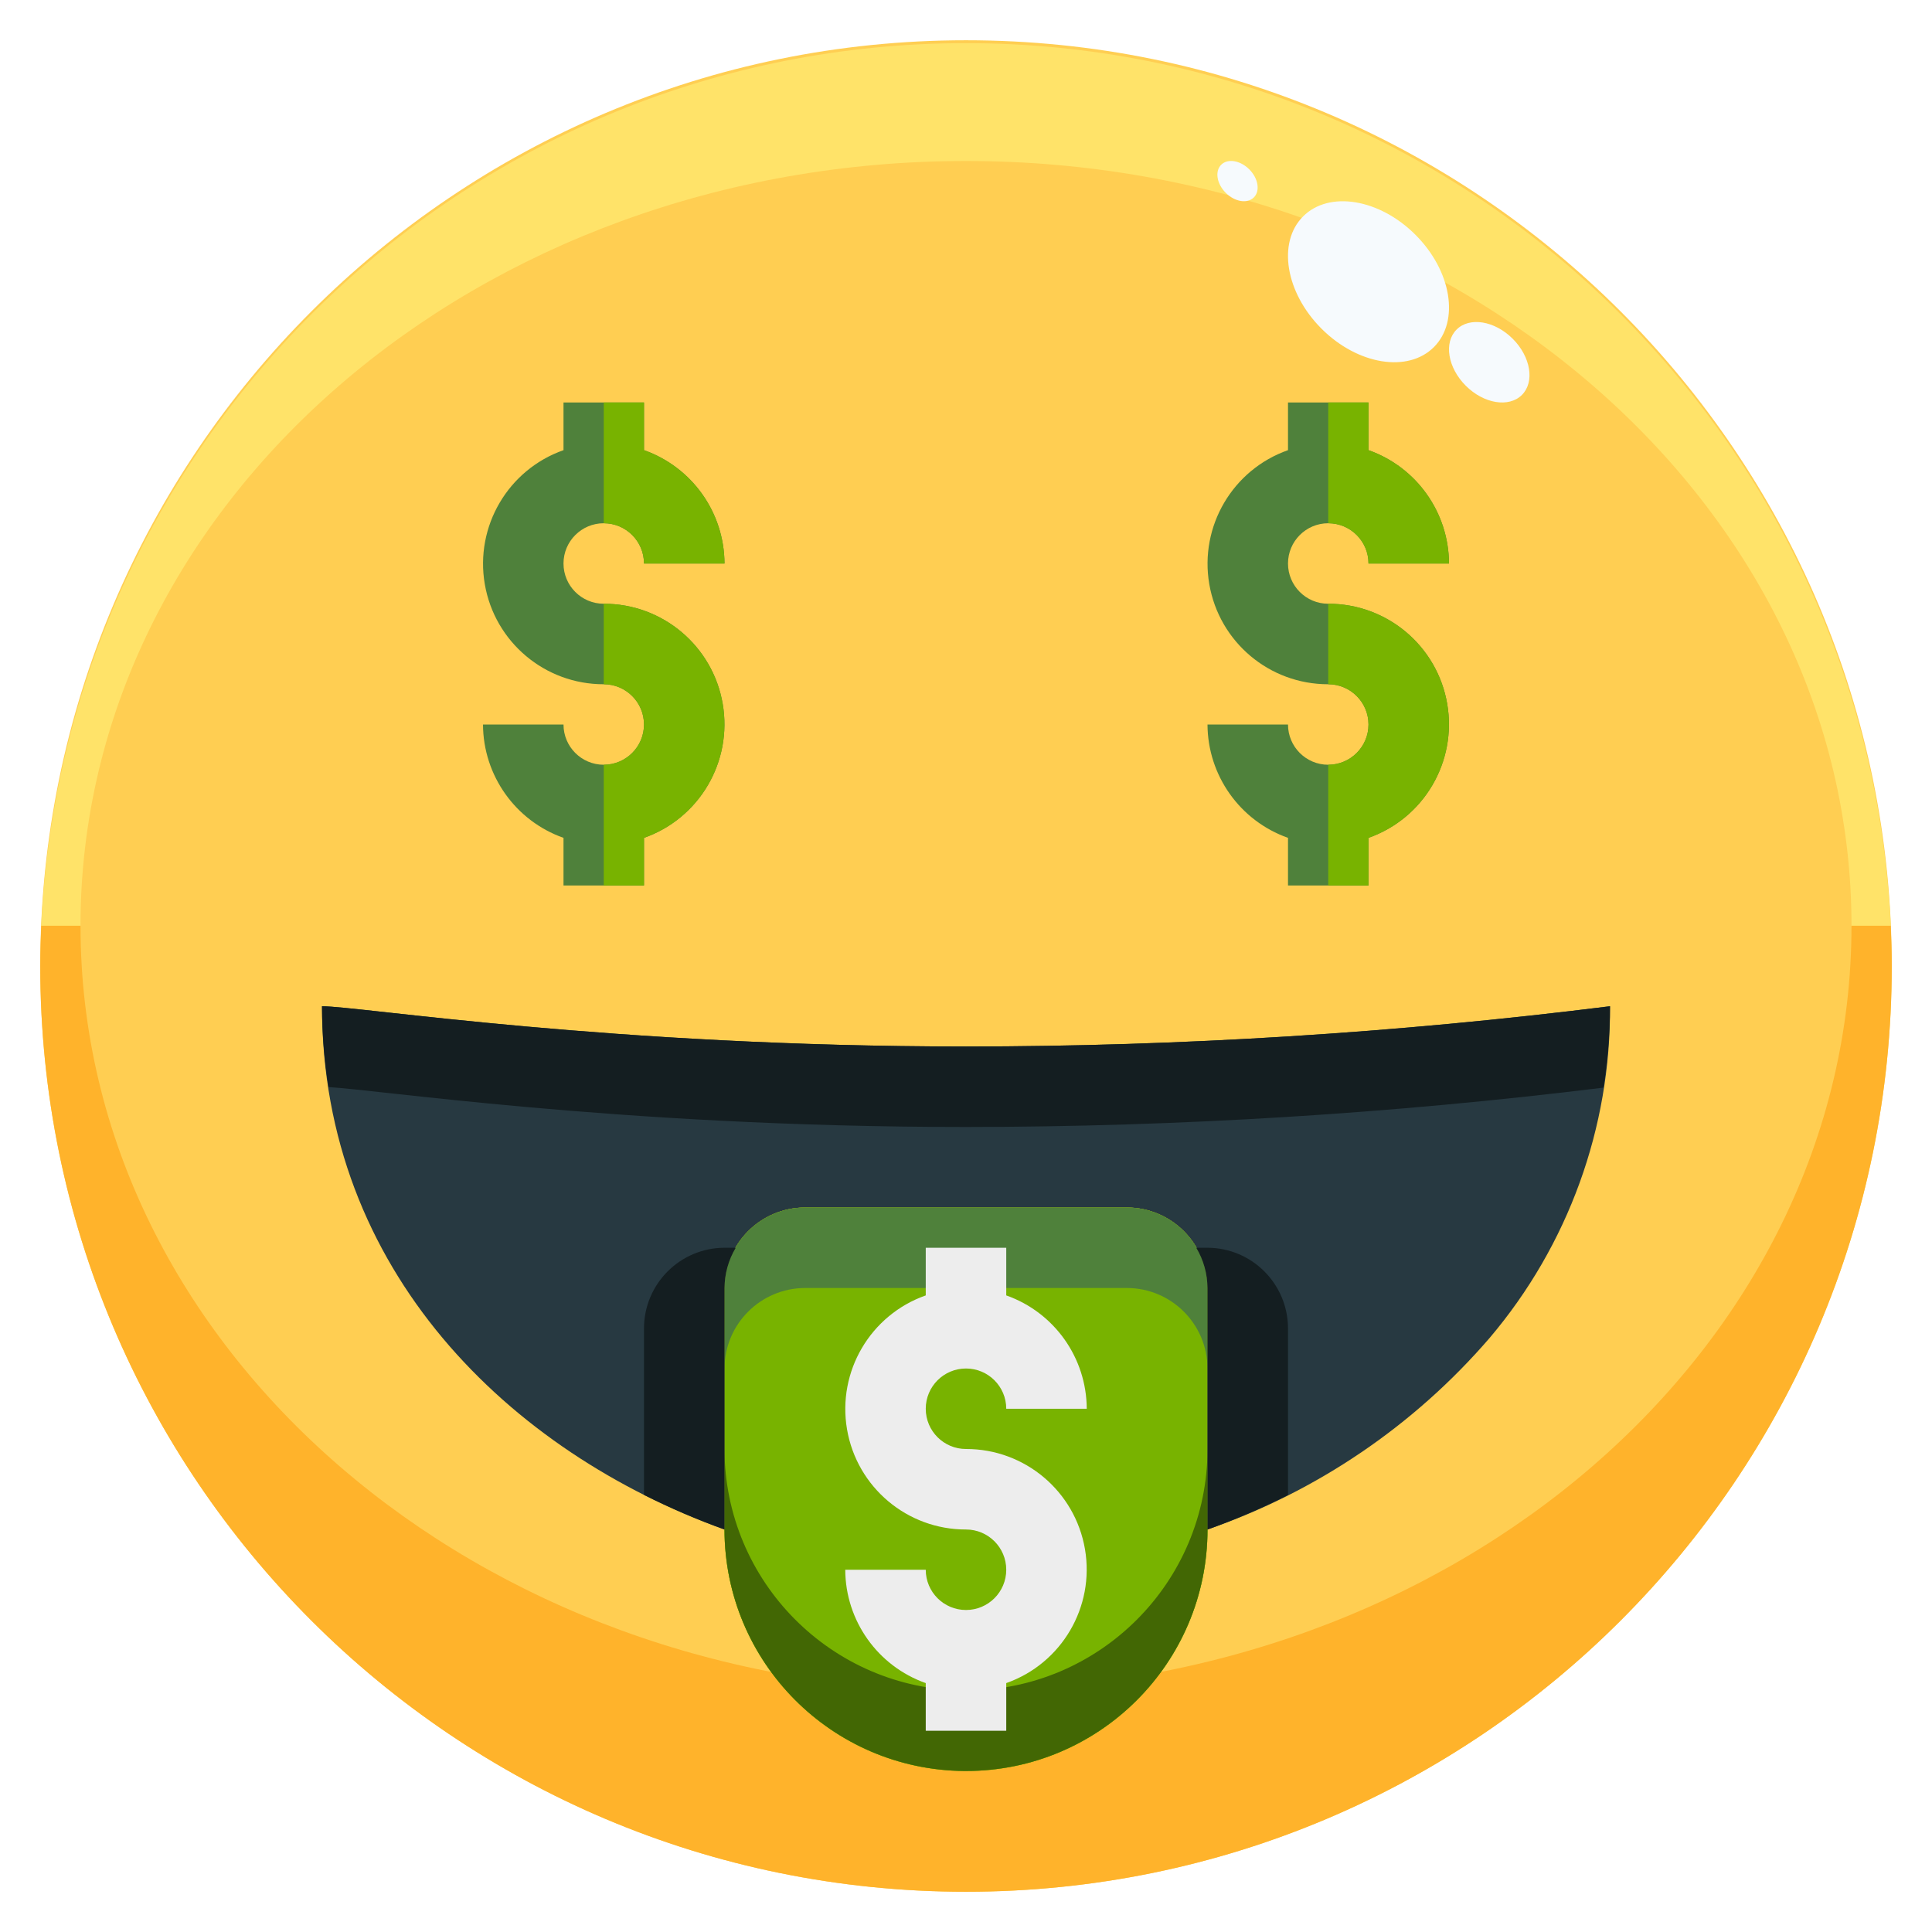
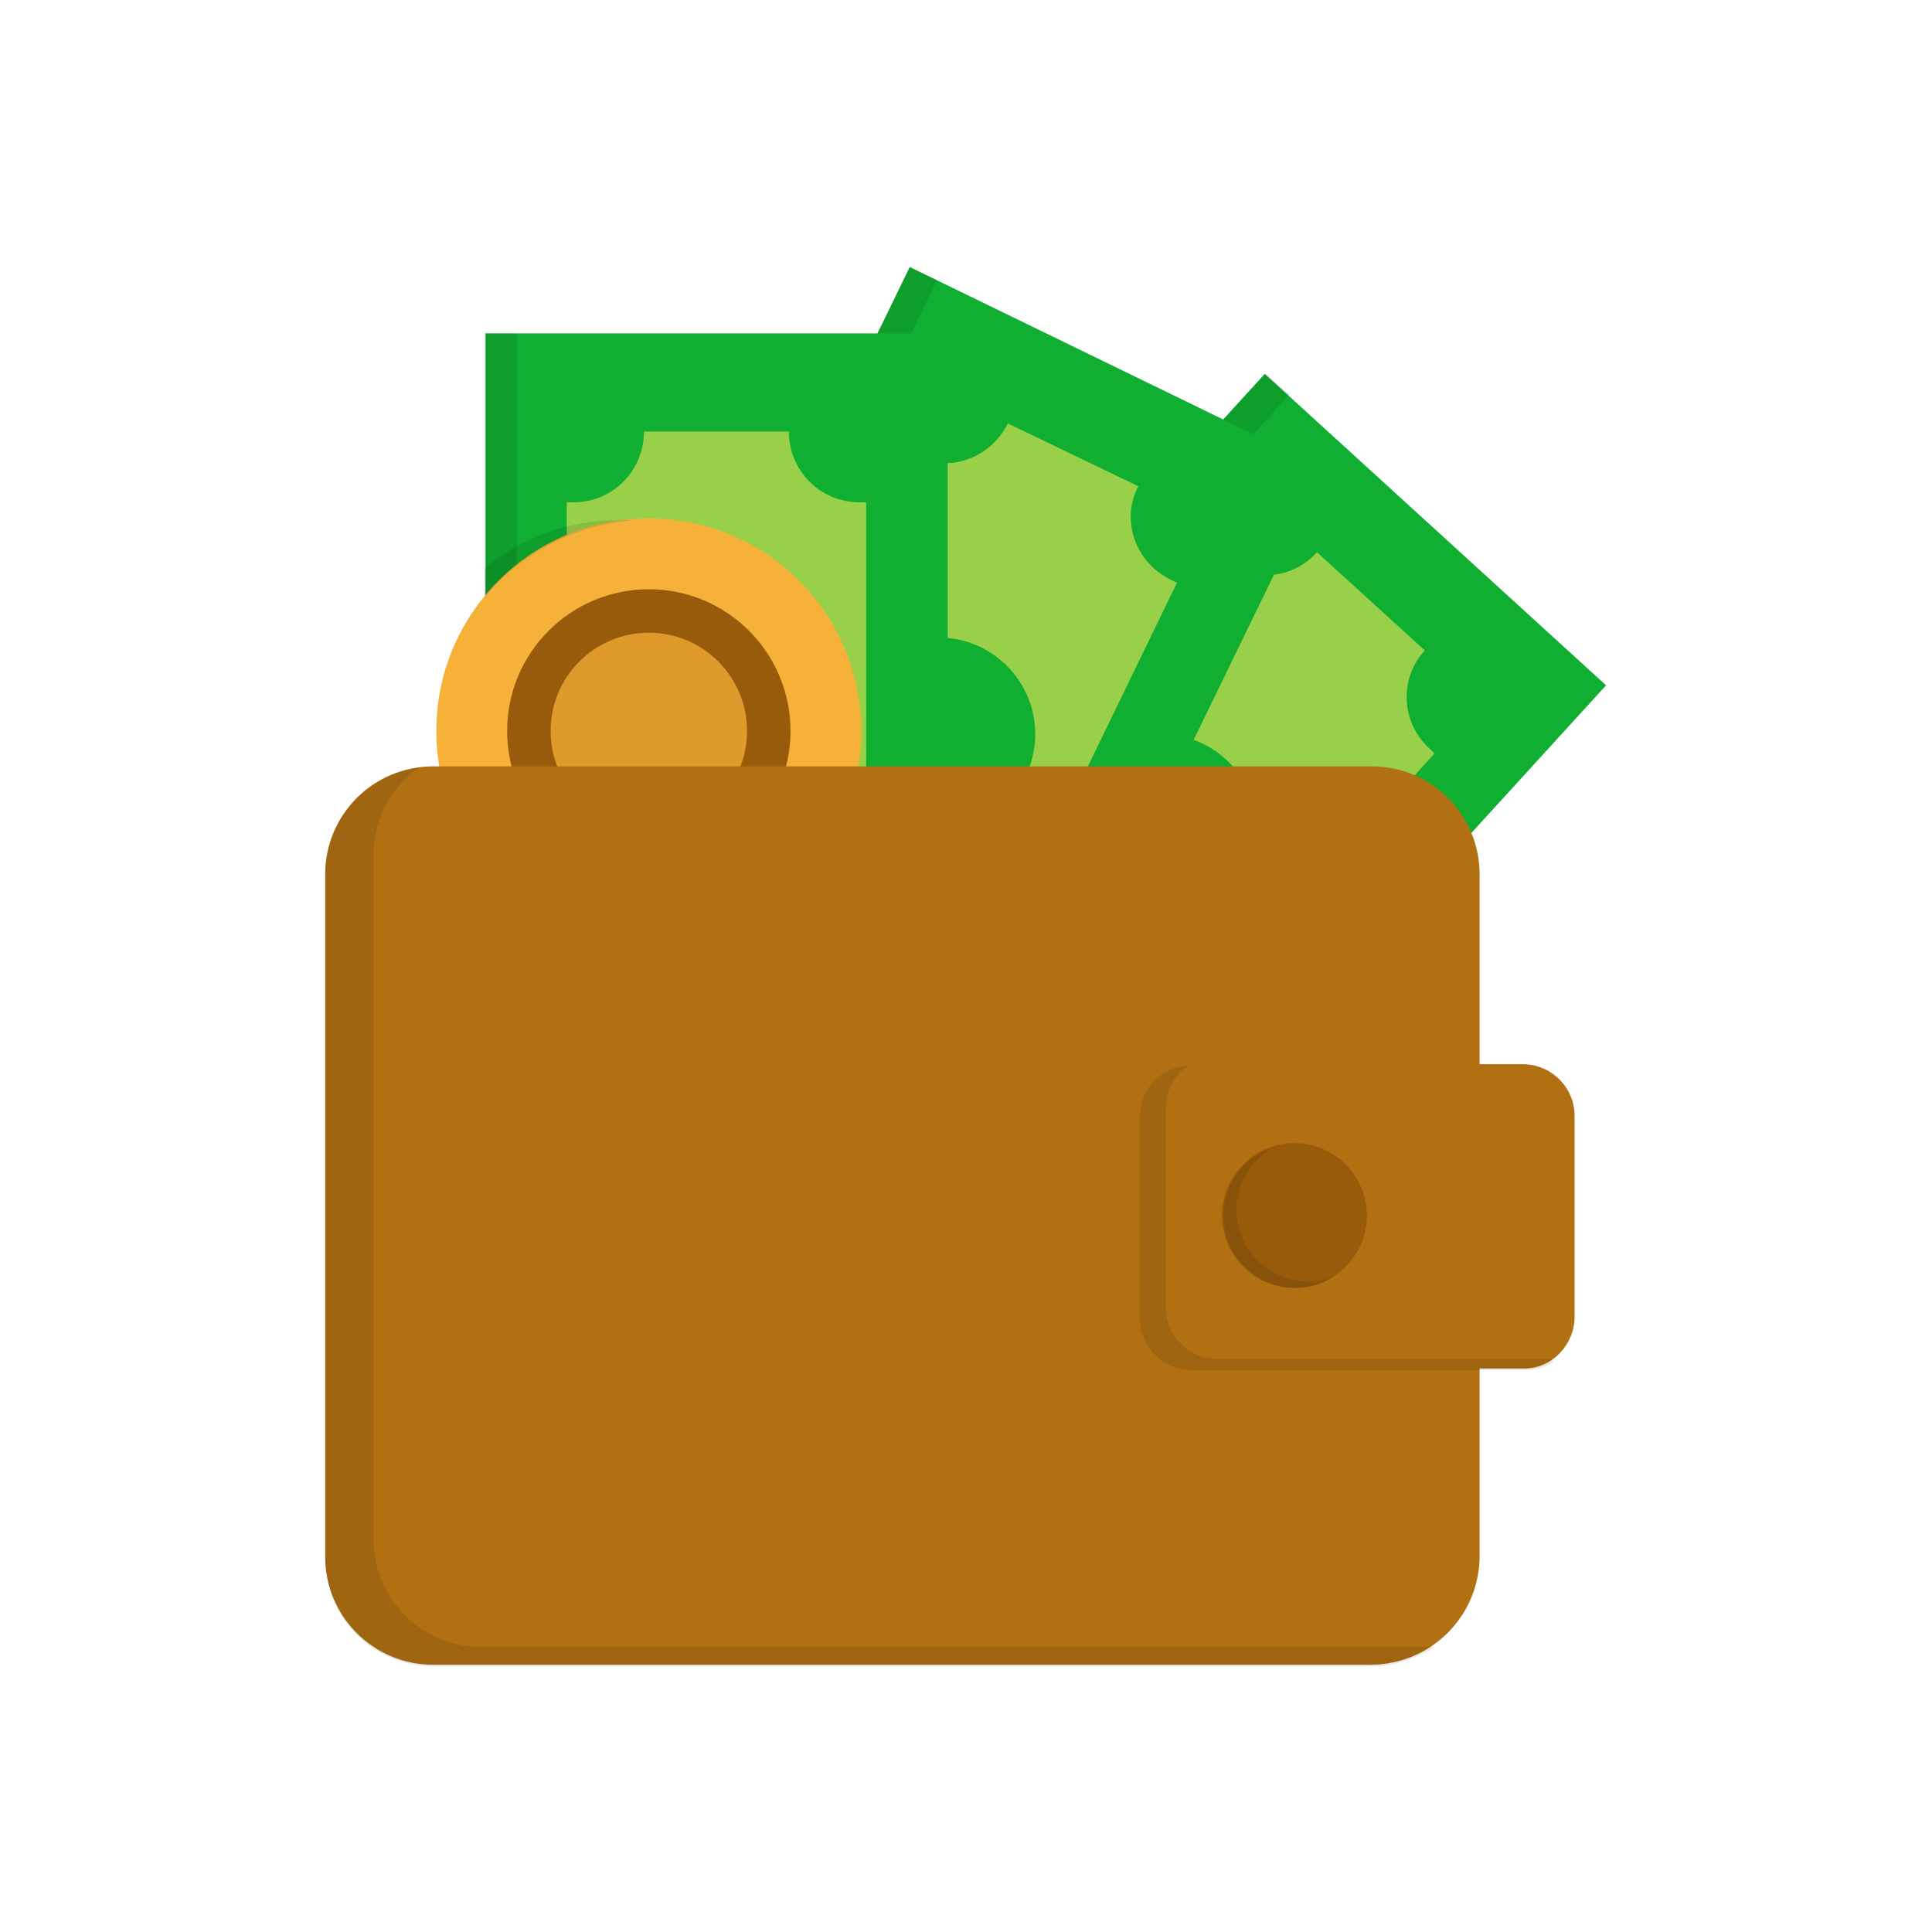
- <svg xmlns="http://www.w3.org/2000/svg" viewBox="0 0 48 48">
-   <defs>
-     <style>.cls-4{fill:#f6fafd}.cls-5{fill:#78b300}.cls-7{fill:#4f813b}.cls-10{fill:#141e21}</style>
-   </defs>
-   <g id="_30-money" data-name="30-money">
-     <circle cx="24" cy="24" r="23" style="fill:#ffce52" />
-     <path d="M24 4c12.15 0 22 8.507 22 19h.975a23 23 0 0 0-45.95 0H2C2 12.507 11.85 4 24 4z" style="fill:#ffe369" />
-     <path d="M46 23c0 10.493-9.85 19-22 19S2 33.493 2 23h-.975c-.014.332-.025.665-.025 1a23 23 0 0 0 46 0c0-.335-.011-.668-.025-1z" style="fill:#ffb32b" />
-     <ellipse class="cls-4" cx="37" cy="9" rx=".825" ry="1.148" transform="rotate(-45.02 37 9)" />
-     <ellipse class="cls-4" cx="30.746" cy="4.5" rx=".413" ry=".574" transform="rotate(-45.02 30.745 4.5)" />
-     <ellipse class="cls-4" cx="34" cy="7" rx="1.65" ry="2.297" transform="rotate(-45.02 34 7)" />
-     <path class="cls-5" d="M28 30h-8a2.006 2.006 0 0 0-2 2v6a6.007 6.007 0 0 0 5.95 6H24a6 6 0 0 0 6-6v-6a2.006 2.006 0 0 0-2-2z" />
-     <path d="M40 25a12.6 12.6 0 0 1-2.99 8.24A16.288 16.288 0 0 1 30 38v-6a2.006 2.006 0 0 0-2-2h-8a2.006 2.006 0 0 0-2 2v6c-5.34-1.92-10-6.43-10-13 .47 0 2.26.25 5.04.5s6.54.5 10.96.5a129.033 129.033 0 0 0 16-1z" style="fill:#273941" />
-     <path class="cls-7" d="M33 15a1 1 0 1 1 1-1h2a3 3 0 0 0-2-2.816V10h-2v1.184A2.993 2.993 0 0 0 33 17a1 1 0 1 1-1 1h-2a3 3 0 0 0 2 2.816V22h2v-1.184A2.993 2.993 0 0 0 33 15zM15 15a1 1 0 1 1 1-1h2a3 3 0 0 0-2-2.816V10h-2v1.184A2.993 2.993 0 0 0 15 17a1 1 0 1 1-1 1h-2a3 3 0 0 0 2 2.816V22h2v-1.184A2.993 2.993 0 0 0 15 15z" />
-     <path class="cls-5" d="M33 15v2a1 1 0 0 1 0 2v3h1v-1.184A2.993 2.993 0 0 0 33 15zM34 14h2a3 3 0 0 0-2-2.816V10h-1v3a1 1 0 0 1 1 1zM16 18a1 1 0 0 1-1 1v3h1v-1.184A2.993 2.993 0 0 0 15 15v2a1 1 0 0 1 1 1zM16 14h2a3 3 0 0 0-2-2.816V10h-1v3a1 1 0 0 1 1 1zM28 30h-8a2.006 2.006 0 0 0-2 2v6a6.007 6.007 0 0 0 5.95 6H24a6 6 0 0 0 6-6v-6a2.006 2.006 0 0 0-2-2z" />
-     <path d="M24 42h-.05A6.007 6.007 0 0 1 18 36v2a6.007 6.007 0 0 0 5.95 6H24a6 6 0 0 0 6-6v-2a6 6 0 0 1-6 6z" style="fill:#426704" />
-     <path class="cls-7" d="M28 30h-8a2.006 2.006 0 0 0-2 2v2a2.006 2.006 0 0 1 2-2h8a2.006 2.006 0 0 1 2 2v-2a2.006 2.006 0 0 0-2-2z" />
-     <path d="M24 36a1 1 0 1 1 1-1h2a3 3 0 0 0-2-2.816V31h-2v1.184A2.993 2.993 0 0 0 24 38a1 1 0 1 1-1 1h-2a3 3 0 0 0 2 2.816V43h2v-1.184A2.993 2.993 0 0 0 24 36z" style="fill:#ededed" />
-     <path class="cls-10" d="M24 28a130.231 130.231 0 0 0 15.836-.978A13.148 13.148 0 0 0 40 25a129.033 129.033 0 0 1-16 1c-4.42 0-8.18-.25-10.96-.5S8.47 25 8 25a13.23 13.23 0 0 0 .162 2.008c.634.037 2.335.263 4.878.492 2.78.25 6.54.5 10.96.5zM30 31h-.279A1.975 1.975 0 0 1 30 32v6a17.855 17.855 0 0 0 2-.858V33a2.006 2.006 0 0 0-2-2zM18 32a1.975 1.975 0 0 1 .279-1H18a2.006 2.006 0 0 0-2 2v4.14a18.056 18.056 0 0 0 2 .86z" />
+ <svg xmlns="http://www.w3.org/2000/svg" width="800px" height="800px" viewBox="0 0 120 120" id="Layer_1" version="1.1" xml:space="preserve">
+   <style type="text/css">
+ 	.st0{fill:#10AF31;}
+ 	.st1{opacity:0.1;}
+ 	.st2{fill:#98D049;}
+ 	.st3{fill:#F6B138;}
+ 	.st4{fill:#985B0B;}
+ 	.st5{fill:#DE9A2B;}
+ 	.st6{fill:#B17012;}
+ </style>
+   <g>
+     <g>
+       <rect class="st0" height="28.7" transform="matrix(0.674 -0.7387 0.7387 0.674 -14.5718 70.1)" width="50.6" x="46.8" y="37.2" />
+       <polygon class="st1" points="47.4,60.4 80.1,24.5 78.6,23.2 44.5,60.6 65.7,79.9 67.1,78.4   " />
+       <path class="st2" d="M81.8,34.3L81.8,34.3c-1.6,1.8-4.4,1.9-6.1,0.3l-0.3-0.3l-20,22l0.3,0.3c1.8,1.6,1.9,4.4,0.3,6.1l0,0l6.7,6.1    h0c1.6-1.8,4.4-1.9,6.1-0.3l0.3,0.3l20-22l-0.3-0.3c-1.8-1.6-1.9-4.4-0.3-6.1v0L81.8,34.3z" />
+       <circle class="st0" cx="72.1" cy="51.6" r="6" />
+     </g>
+     <g>
+       <rect class="st0" height="28.7" transform="matrix(0.4374 -0.8993 0.8993 0.4374 -8.2074 78.0765)" width="50.6" x="33" y="31.3" />
+       <polygon class="st1" points="37,61.1 58.2,17.4 56.5,16.6 34.3,62.1 60.1,74.6 61,72.7   " />
+       <path class="st2" d="M62.6,26.3L62.6,26.3c-1.1,2.2-3.7,3.1-5.8,2l-0.4-0.2l-13,26.8l0.4,0.2c2.2,1.1,3.1,3.7,2,5.8v0l8.1,3.9l0,0    c1.1-2.2,3.7-3.1,5.8-2l0.4,0.2l13-26.8l-0.4-0.2c-2.2-1.1-3.1-3.7-2-5.8v0L62.6,26.3z" />
+       <circle class="st0" cx="58.3" cy="45.6" r="6" />
+     </g>
+     <g>
+       <rect class="st0" height="28.7" transform="matrix(-4.559187e-07 -1 1 -4.559187e-07 -1.5403 90.5073)" width="50.6" x="19.2" y="31.7" />
+       <polygon class="st1" points="32.1,69.2 32.1,20.7 30.1,20.7 30.1,71.3 58.8,71.3 58.8,69.2   " />
+       <path class="st2" d="M40,26.8L40,26.8c0,2.4-1.9,4.4-4.4,4.4h-0.4l0,29.7h0.4c2.4,0,4.4,1.9,4.4,4.4v0l9,0l0,0    c0-2.4,1.9-4.4,4.4-4.4h0.4l0-29.7h-0.4c-2.4,0-4.4-1.9-4.4-4.4v0L40,26.8z" />
+       <circle class="st0" cx="44.5" cy="46" r="6" />
+     </g>
+     <circle class="st3" cx="40.3" cy="45.4" r="13.2" />
+     <circle class="st4" cx="40.3" cy="45.4" r="8.8" />
+     <circle class="st5" cx="40.3" cy="45.4" r="6.1" />
+     <path class="st6" d="M85.1,103.4H26.9c-3.7,0-6.7-3-6.7-6.7V54.3c0-3.7,3-6.7,6.7-6.7h58.3c3.7,0,6.7,3,6.7,6.7v42.5   C91.8,100.5,88.8,103.4,85.1,103.4z" />
+     <path class="st1" d="M88.2,102.3H29.9c-3.7,0-6.7-3-6.7-6.7V53.1c0-2.2,1.1-4.2,2.8-5.4c-3.3,0.4-5.8,3.2-5.8,6.6v42.5   c0,3.7,3,6.7,6.7,6.7h58.3c1.4,0,2.8-0.5,3.9-1.2C88.7,102.2,88.5,102.3,88.2,102.3z" />
+     <path class="st6" d="M94.7,85H73.9c-1.7,0-3.2-1.4-3.2-3.2V69.3c0-1.7,1.4-3.2,3.2-3.2h20.7c1.7,0,3.2,1.4,3.2,3.2v12.5   C97.8,83.5,96.4,85,94.7,85z" />
+     <circle class="st4" cx="80.4" cy="75.5" r="4.5" />
+     <path class="st1" d="M81.3,79.6c-2.5,0-4.5-2-4.5-4.5c0-1.6,0.9-3,2.2-3.8c-1.8,0.6-3,2.3-3,4.2c0,2.5,2,4.5,4.5,4.5   c0.8,0,1.6-0.2,2.3-0.7C82.3,79.5,81.8,79.6,81.3,79.6z" />
+     <path class="st1" d="M96.3,84.4H75.6c-1.7,0-3.2-1.4-3.2-3.2V68.8c0-1.1,0.6-2.1,1.4-2.6c-1.7,0.1-3,1.4-3,3.2v12.5   c0,1.7,1.4,3.2,3.2,3.2h20.7c0.7,0,1.3-0.2,1.8-0.5C96.4,84.4,96.3,84.4,96.3,84.4z" />
+     <g>
+       <path class="st1" d="M30.1,37.1c2.2-2.7,5.6-4.5,9.3-4.8c-0.3,0-0.6,0-0.9,0c-3.2,0-6.1,1.1-8.4,3V37.1z" />
+     </g>
  </g>
</svg>
